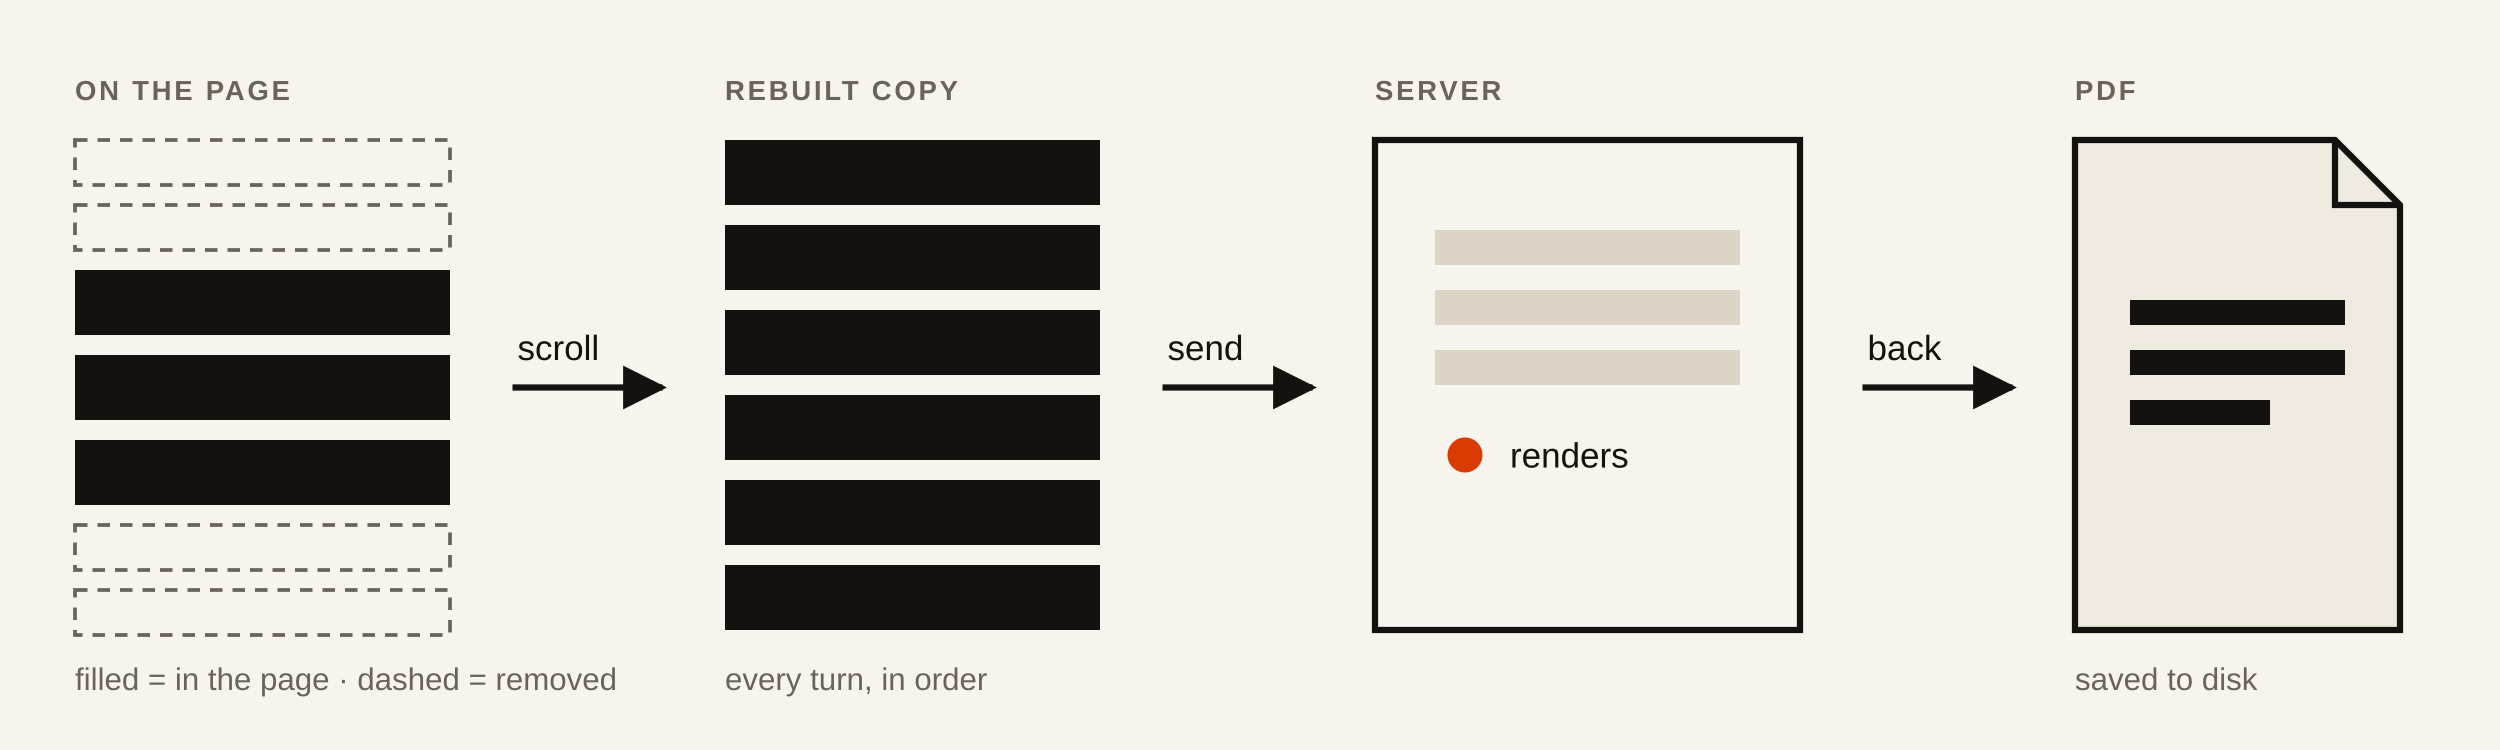
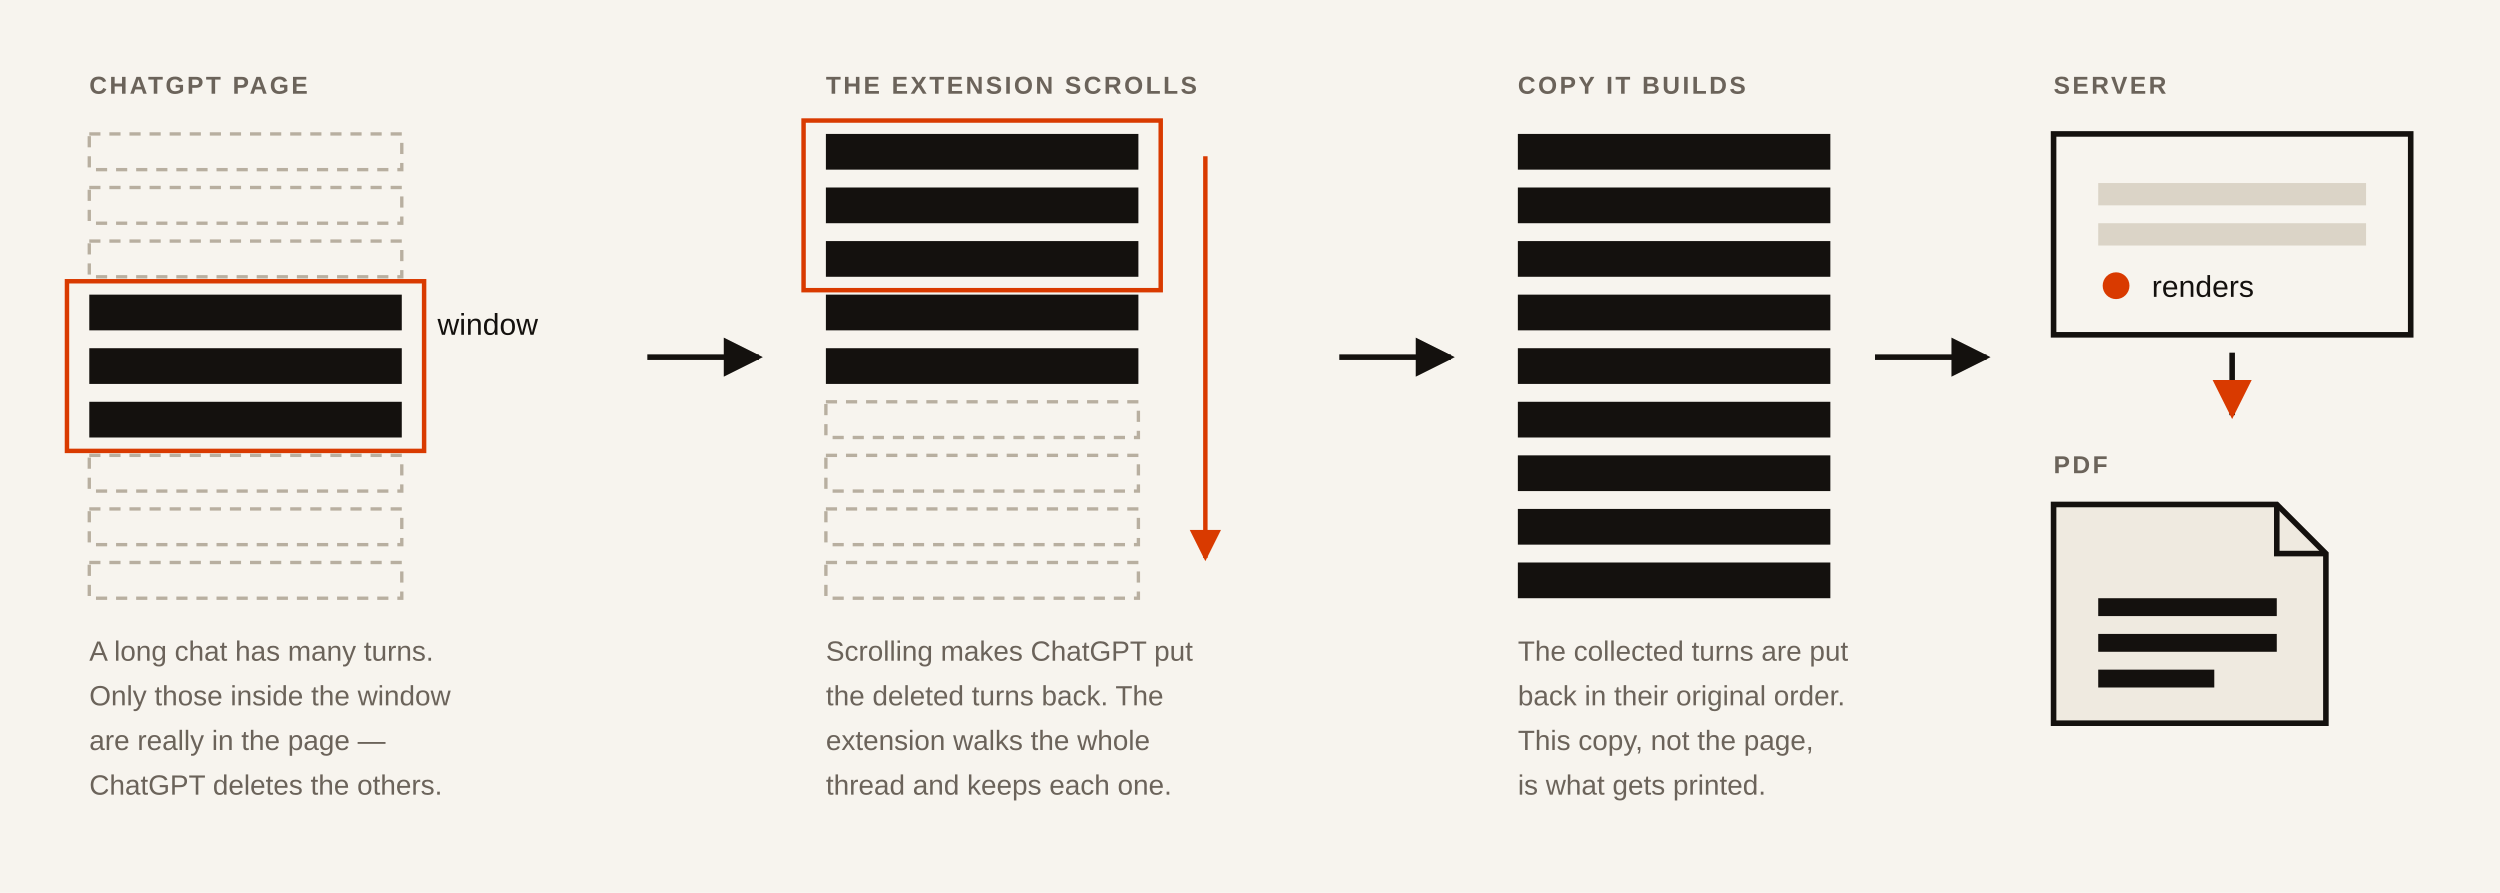
- <svg xmlns="http://www.w3.org/2000/svg" viewBox="0 0 1000 300" width="1000" height="300" font-family="-apple-system, BlinkMacSystemFont, 'Helvetica Neue', Arial, sans-serif">
+ <svg xmlns="http://www.w3.org/2000/svg" viewBox="0 0 1120 400" width="1120" height="400" font-family="-apple-system, BlinkMacSystemFont, 'Helvetica Neue', Arial, sans-serif">
  <style>
-   .lbl{font-size:14px;fill:#14110E}
+   .lbl{font-size:13.5px;fill:#14110E}
  .sub{font-size:12.5px;fill:#6B635A}
  .cap{font-size:11px;fill:#6B635A;letter-spacing:.1em;font-weight:600}
+   .turn{fill:#14110E}
+   .gone{fill:none;stroke:#B8AFA0;stroke-width:1.5;stroke-dasharray:5 4}
+   .win{fill:none;stroke:#D93A00;stroke-width:2}
</style>
-   <rect fill="#F7F4EE" width="1000" height="300" />
-   <text class="cap" x="30" y="40">ON THE PAGE</text>
+   <rect fill="#F7F4EE" width="1120" height="400" />
+   <text class="cap" x="40" y="42">CHATGPT PAGE</text>
  <g>
-     <rect x="30" y="56" width="150" height="18" fill="none" stroke="#6B635A" stroke-width="1.5" stroke-dasharray="5 4" />
-     <rect x="30" y="82" width="150" height="18" fill="none" stroke="#6B635A" stroke-width="1.5" stroke-dasharray="5 4" />
-     <rect x="30" y="108" width="150" height="26" fill="#14110E" />
-     <rect x="30" y="142" width="150" height="26" fill="#14110E" />
-     <rect x="30" y="176" width="150" height="26" fill="#14110E" />
-     <rect x="30" y="210" width="150" height="18" fill="none" stroke="#6B635A" stroke-width="1.5" stroke-dasharray="5 4" />
-     <rect x="30" y="236" width="150" height="18" fill="none" stroke="#6B635A" stroke-width="1.5" stroke-dasharray="5 4" />
+     <rect class="gone" x="40" y="60" width="140" height="16" />
+     <rect class="gone" x="40" y="84" width="140" height="16" />
+     <rect class="gone" x="40" y="108" width="140" height="16" />
+     <rect class="turn" x="40" y="132" width="140" height="16" />
+     <rect class="turn" x="40" y="156" width="140" height="16" />
+     <rect class="turn" x="40" y="180" width="140" height="16" />
+     <rect class="gone" x="40" y="204" width="140" height="16" />
+     <rect class="gone" x="40" y="228" width="140" height="16" />
+     <rect class="gone" x="40" y="252" width="140" height="16" />
+     <rect class="win" x="30" y="126" width="160" height="76" />
+     <text class="lbl" x="196" y="150">window</text>
  </g>
-   <text class="sub" x="30" y="276">filled = in the page · dashed = removed</text>
-   <path d="M205 155 H265" stroke="#14110E" stroke-width="2.5" fill="none" marker-end="url(#a)" />
-   <text class="lbl" x="207" y="144">scroll</text>
-   <text class="cap" x="290" y="40">REBUILT COPY</text>
+   <text class="sub" x="40" y="296">A long chat has many turns.</text>
+   <text class="sub" x="40" y="316">Only those inside the window</text>
+   <text class="sub" x="40" y="336">are really in the page —</text>
+   <text class="sub" x="40" y="356">ChatGPT deletes the others.</text>
+   <path d="M290 160 H340" stroke="#14110E" stroke-width="2.5" fill="none" marker-end="url(#a)" />
+   <text class="cap" x="370" y="42">THE EXTENSION SCROLLS</text>
  <g>
-     <rect x="290" y="56" width="150" height="26" fill="#14110E" />
-     <rect x="290" y="90" width="150" height="26" fill="#14110E" />
-     <rect x="290" y="124" width="150" height="26" fill="#14110E" />
-     <rect x="290" y="158" width="150" height="26" fill="#14110E" />
-     <rect x="290" y="192" width="150" height="26" fill="#14110E" />
-     <rect x="290" y="226" width="150" height="26" fill="#14110E" />
+     <rect class="turn" x="370" y="60" width="140" height="16" />
+     <rect class="turn" x="370" y="84" width="140" height="16" />
+     <rect class="turn" x="370" y="108" width="140" height="16" />
+     <rect class="turn" x="370" y="132" width="140" height="16" />
+     <rect class="turn" x="370" y="156" width="140" height="16" />
+     <rect class="gone" x="370" y="180" width="140" height="16" />
+     <rect class="gone" x="370" y="204" width="140" height="16" />
+     <rect class="gone" x="370" y="228" width="140" height="16" />
+     <rect class="gone" x="370" y="252" width="140" height="16" />
+     <rect class="win" x="360" y="54" width="160" height="76" />
+     <path d="M540 70 V250" stroke="#D93A00" stroke-width="2" fill="none" marker-end="url(#b)" />
  </g>
-   <text class="sub" x="290" y="276">every turn, in order</text>
-   <path d="M465 155 H525" stroke="#14110E" stroke-width="2.5" fill="none" marker-end="url(#a)" />
-   <text class="lbl" x="467" y="144">send</text>
-   <text class="cap" x="550" y="40">SERVER</text>
-   <rect x="550" y="56" width="170" height="196" fill="none" stroke="#14110E" stroke-width="2.5" />
-   <rect x="574" y="92" width="122" height="14" fill="#DBD4C7" />
-   <rect x="574" y="116" width="122" height="14" fill="#DBD4C7" />
-   <rect x="574" y="140" width="122" height="14" fill="#DBD4C7" />
-   <circle cx="586" cy="182" r="7" fill="#D93A00" />
-   <text class="lbl" x="604" y="187">renders</text>
-   <path d="M745 155 H805" stroke="#14110E" stroke-width="2.5" fill="none" marker-end="url(#a)" />
-   <text class="lbl" x="747" y="144">back</text>
-   <text class="cap" x="830" y="40">PDF</text>
-   <path d="M830 56 h104 l26 26 v170 h-130 z" fill="#EFEAE0" stroke="#14110E" stroke-width="2.5" />
-   <path d="M934 56 v26 h26" fill="none" stroke="#14110E" stroke-width="2.5" />
-   <rect x="852" y="120" width="86" height="10" fill="#14110E" />
-   <rect x="852" y="140" width="86" height="10" fill="#14110E" />
-   <rect x="852" y="160" width="56" height="10" fill="#14110E" />
-   <text class="sub" x="830" y="276">saved to disk</text>
+   <text class="sub" x="370" y="296">Scrolling makes ChatGPT put</text>
+   <text class="sub" x="370" y="316">the deleted turns back. The</text>
+   <text class="sub" x="370" y="336">extension walks the whole</text>
+   <text class="sub" x="370" y="356">thread and keeps each one.</text>
+   <path d="M600 160 H650" stroke="#14110E" stroke-width="2.5" fill="none" marker-end="url(#a)" />
+   <text class="cap" x="680" y="42">COPY IT BUILDS</text>
+   <g>
+     <rect class="turn" x="680" y="60" width="140" height="16" />
+     <rect class="turn" x="680" y="84" width="140" height="16" />
+     <rect class="turn" x="680" y="108" width="140" height="16" />
+     <rect class="turn" x="680" y="132" width="140" height="16" />
+     <rect class="turn" x="680" y="156" width="140" height="16" />
+     <rect class="turn" x="680" y="180" width="140" height="16" />
+     <rect class="turn" x="680" y="204" width="140" height="16" />
+     <rect class="turn" x="680" y="228" width="140" height="16" />
+     <rect class="turn" x="680" y="252" width="140" height="16" />
+   </g>
+   <text class="sub" x="680" y="296">The collected turns are put</text>
+   <text class="sub" x="680" y="316">back in their original order.</text>
+   <text class="sub" x="680" y="336">This copy, not the page,</text>
+   <text class="sub" x="680" y="356">is what gets printed.</text>
+   <path d="M840 160 H890" stroke="#14110E" stroke-width="2.5" fill="none" marker-end="url(#a)" />
+   <text class="cap" x="920" y="42">SERVER</text>
+   <rect x="920" y="60" width="160" height="90" fill="none" stroke="#14110E" stroke-width="2.5" />
+   <rect x="940" y="82" width="120" height="10" fill="#DBD4C7" />
+   <rect x="940" y="100" width="120" height="10" fill="#DBD4C7" />
+   <circle cx="948" cy="128" r="6" fill="#D93A00" />
+   <text class="lbl" x="964" y="133">renders</text>
+   <path d="M1000 158 V186" stroke="#14110E" stroke-width="2.5" fill="none" marker-end="url(#b)" />
+   <text class="cap" x="920" y="212">PDF</text>
+   <path d="M920 226 h100 l22 22 v76 h-122 z" fill="#EFEAE0" stroke="#14110E" stroke-width="2.5" />
+   <path d="M1020 226 v22 h22" fill="none" stroke="#14110E" stroke-width="2.5" />
+   <rect x="940" y="268" width="80" height="8" fill="#14110E" />
+   <rect x="940" y="284" width="80" height="8" fill="#14110E" />
+   <rect x="940" y="300" width="52" height="8" fill="#14110E" />
  <defs>
    <marker id="a" viewBox="0 0 10 10" refX="9" refY="5" markerWidth="7" markerHeight="7" orient="auto">
      <path d="M0 0 L10 5 L0 10 z" fill="#14110E" />
    </marker>
+     <marker id="b" viewBox="0 0 10 10" refX="9" refY="5" markerWidth="7" markerHeight="7" orient="auto">
+       <path d="M0 0 L10 5 L0 10 z" fill="#D93A00" />
+     </marker>
  </defs>
</svg>
